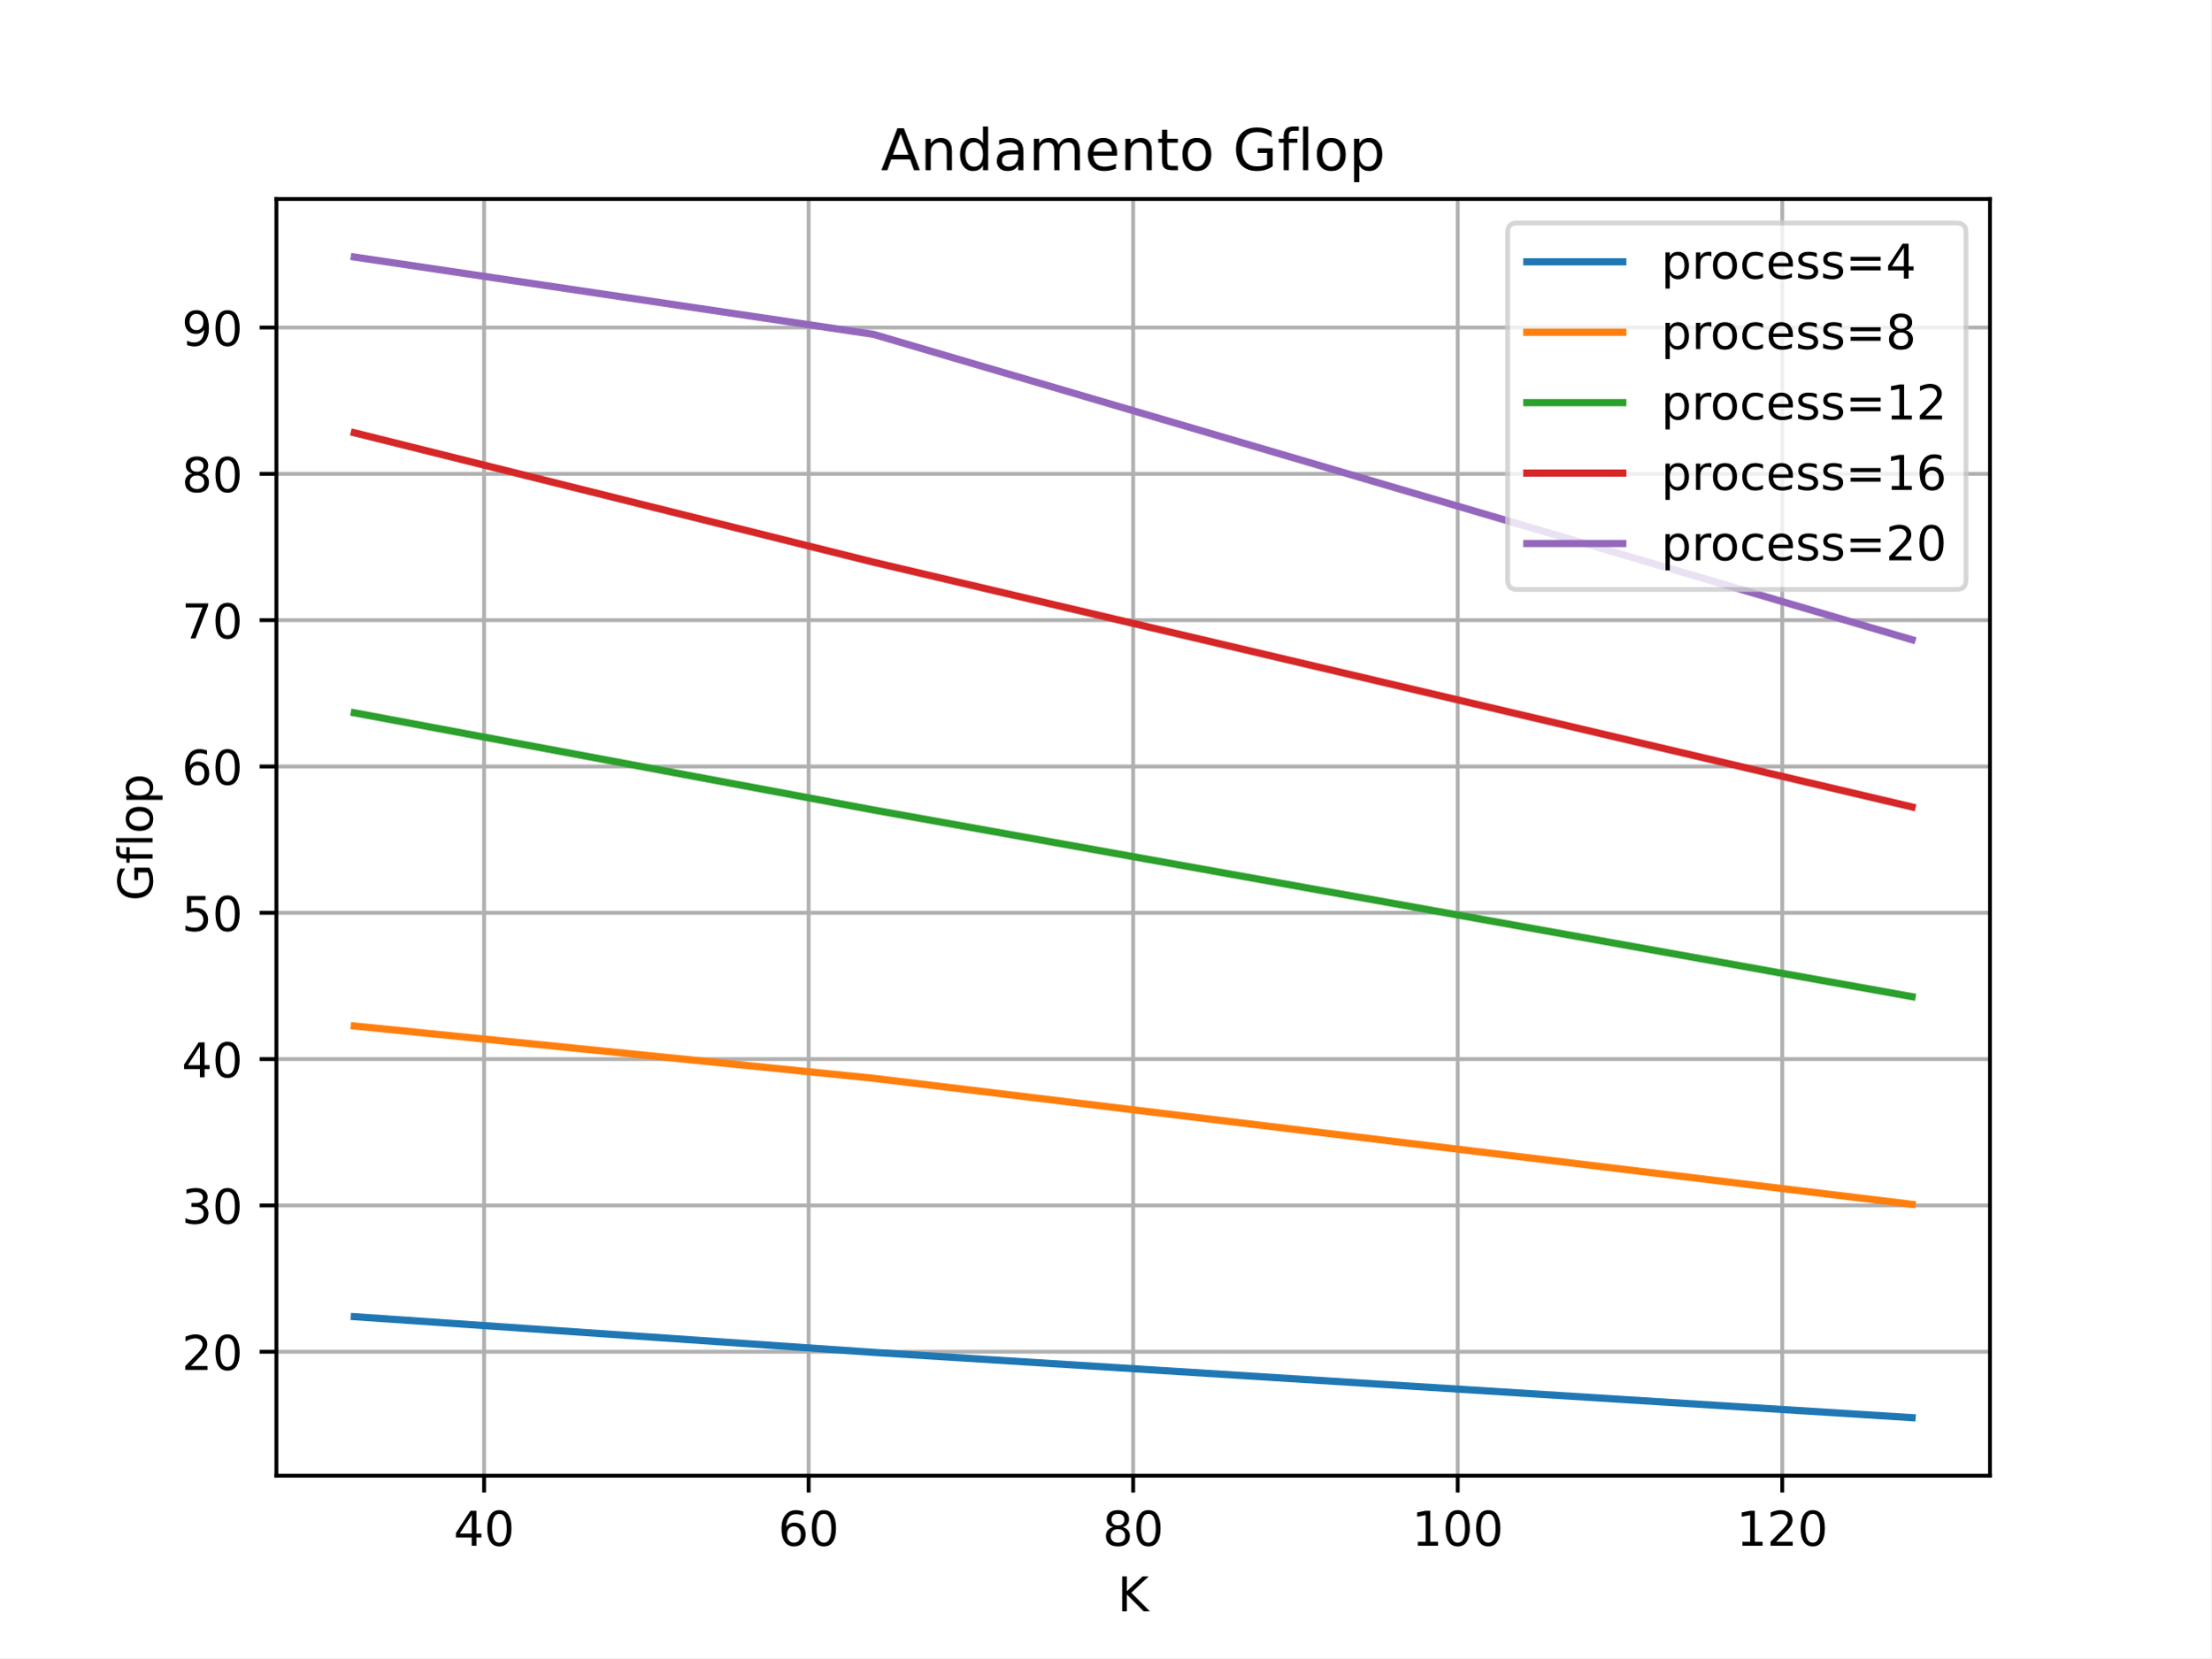
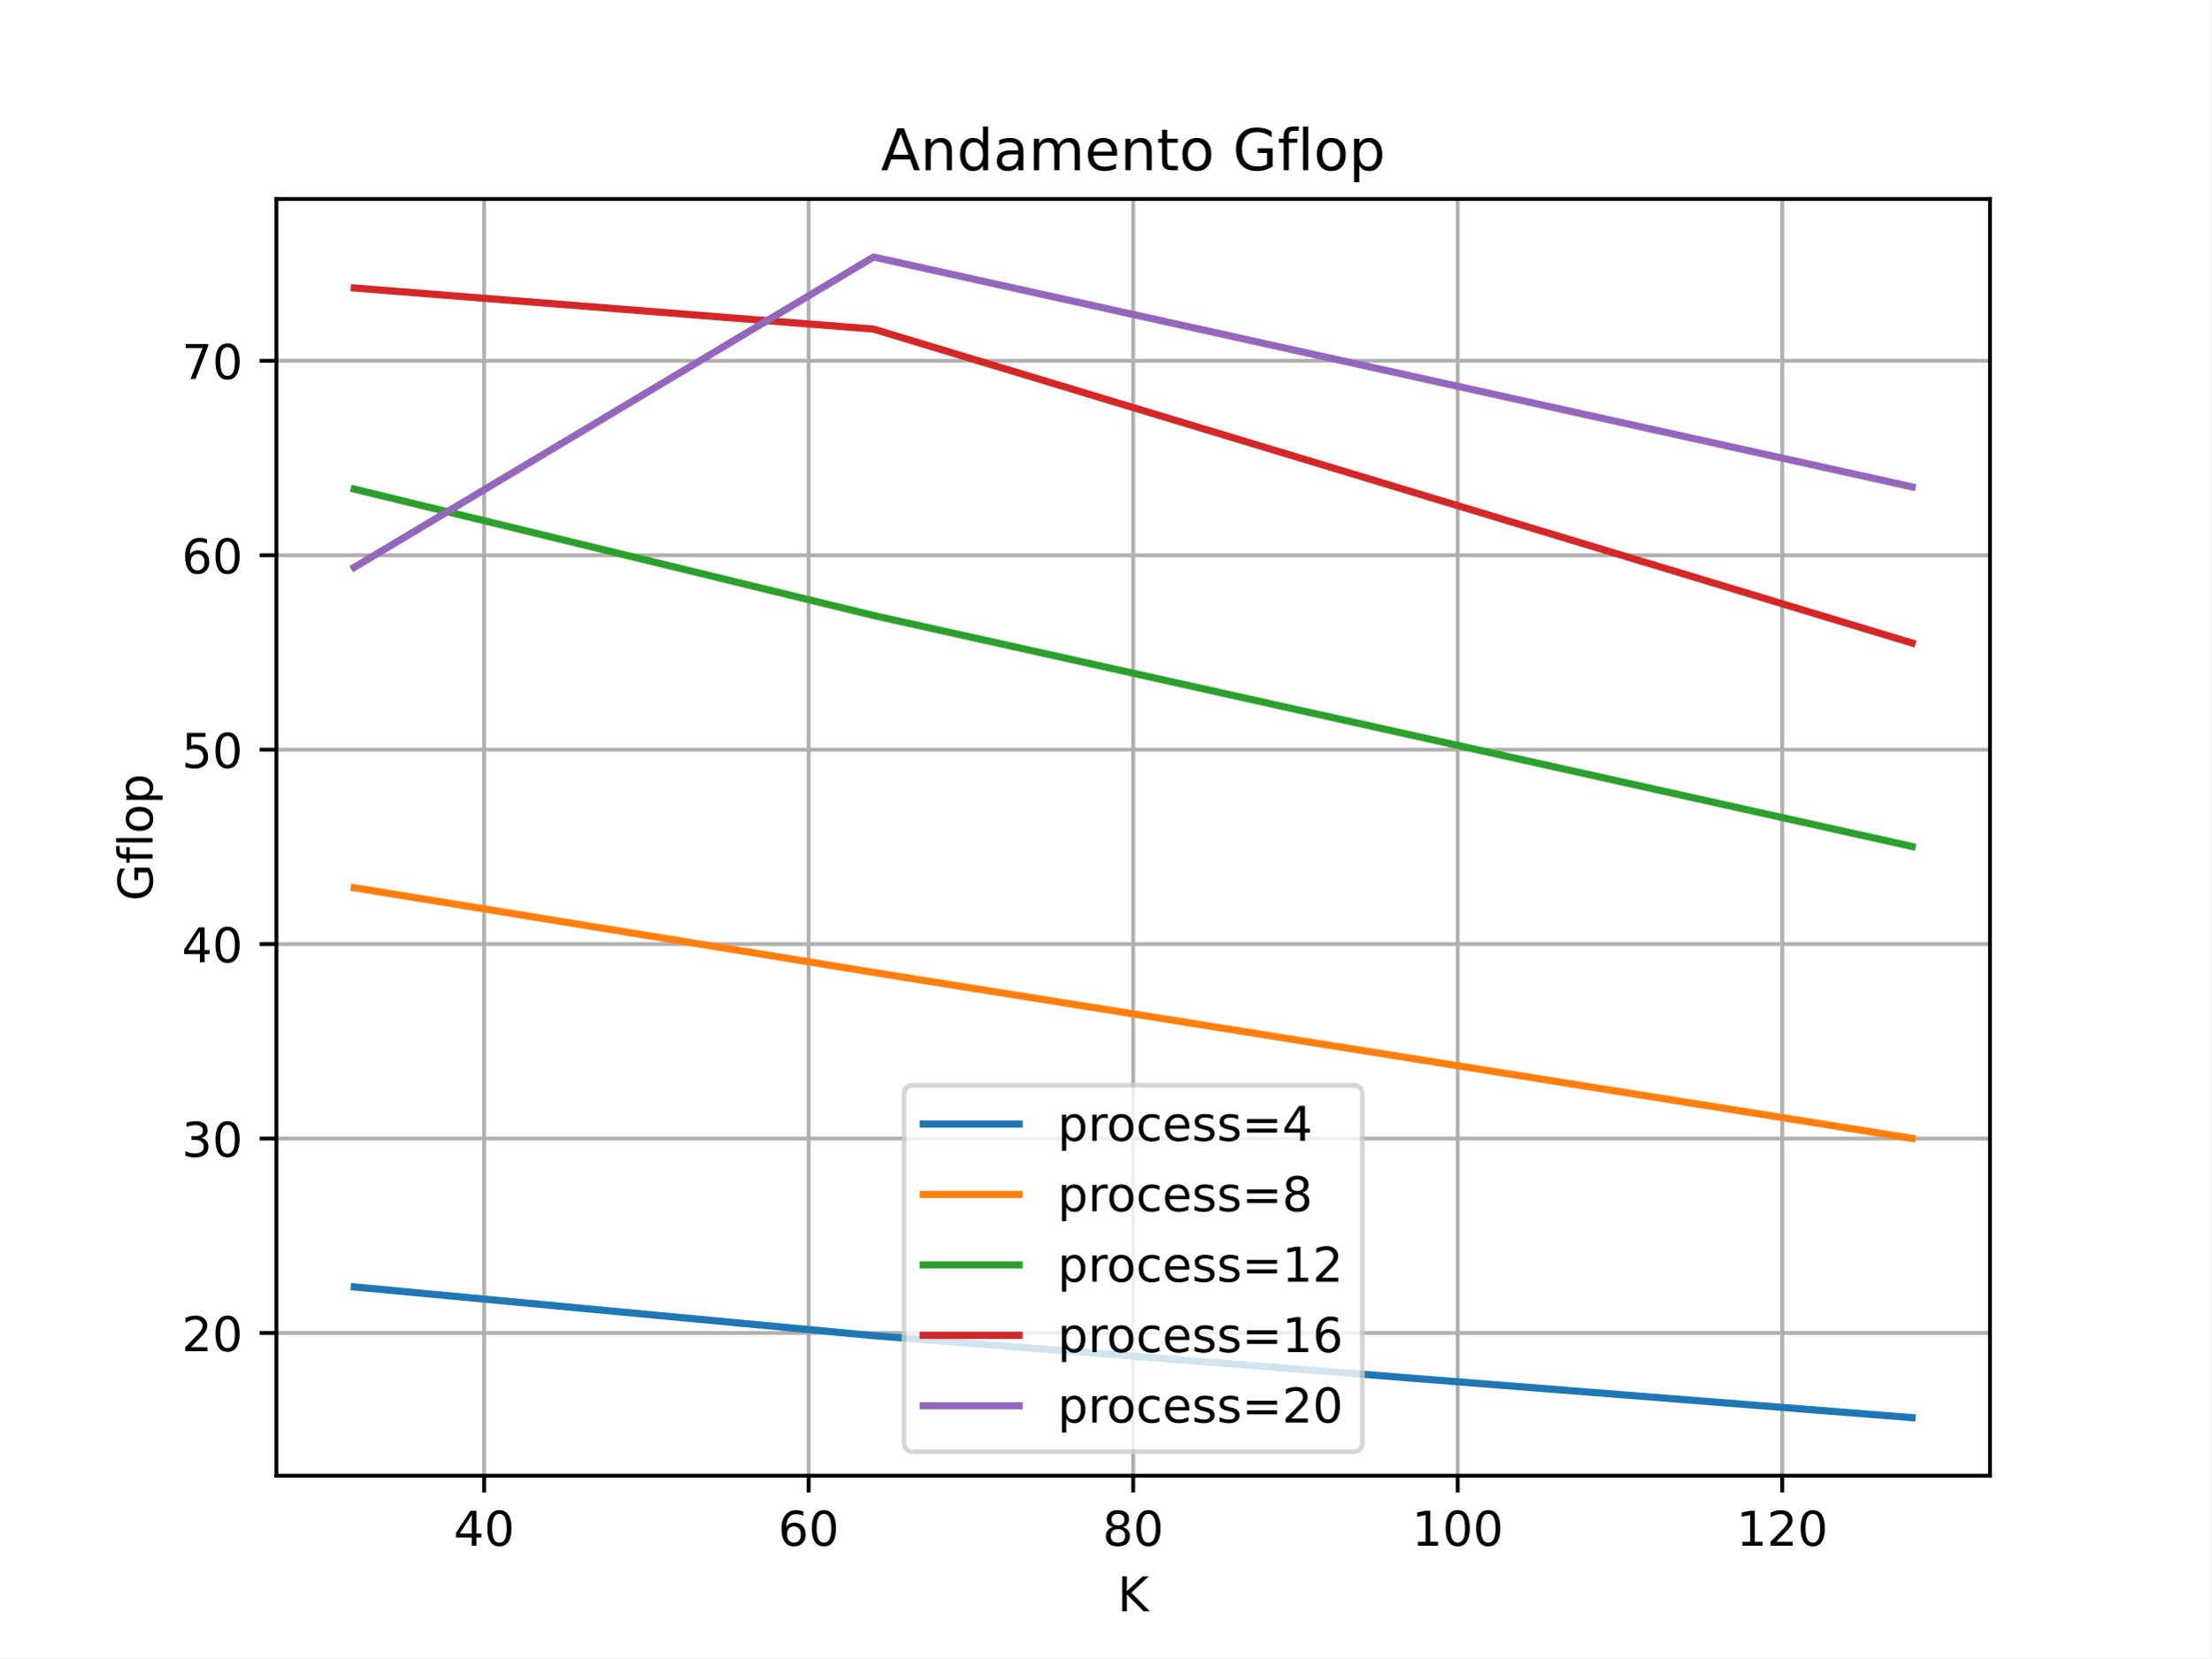
<svg xmlns="http://www.w3.org/2000/svg" xmlns:xlink="http://www.w3.org/1999/xlink" width="460.8pt" height="345.6pt" viewBox="0 0 460.8 345.6" version="1.1">
  <defs>
    <style type="text/css">*{stroke-linejoin: round; stroke-linecap: butt}</style>
  </defs>
  <g id="figure_1">
    <g id="patch_1">
      <path d="M 0 345.6  L 460.8 345.6  L 460.8 0  L 0 0  z " style="fill: #ffffff" />
    </g>
    <g id="axes_1">
      <g id="patch_2">
        <path d="M 57.6 307.584  L 414.72 307.584  L 414.72 41.472  L 57.6 41.472  z " style="fill: #ffffff" />
      </g>
      <g id="matplotlib.axis_1">
        <g id="xtick_1">
          <g id="line2d_1">
-             <path d="M 100.887 307.584  L 100.887 41.472  " clip-path="url(#p82160a59f8)" style="fill: none; stroke: #b0b0b0; stroke-width: 0.8; stroke-linecap: square" />
+             <path d="M 100.887 307.584  L 100.887 41.472  " clip-path="url(#pc30ed72bc3)" style="fill: none; stroke: #b0b0b0; stroke-width: 0.8; stroke-linecap: square" />
          </g>
          <g id="line2d_2">
            <defs>
-               <path id="m8d5999e7f7" d="M 0 0  L 0 3.5  " style="stroke: #000000; stroke-width: 0.8" />
+               <path id="m1fcf9a06a1" d="M 0 0  L 0 3.5  " style="stroke: #000000; stroke-width: 0.8" />
            </defs>
            <g>
-               <use xlink:href="#m8d5999e7f7" x="100.887" y="307.584" style="stroke: #000000; stroke-width: 0.8" />
+               <use xlink:href="#m1fcf9a06a1" x="100.887" y="307.584" style="stroke: #000000; stroke-width: 0.8" />
            </g>
          </g>
          <g id="text_1">
            <g transform="translate(94.52477 322.1824) scale(0.1 -0.1)">
              <defs>
                <path id="DejaVuSans-34" d="M 2419 4116  L 825 1625  L 2419 1625  L 2419 4116  z M 2253 4666  L 3047 4666  L 3047 1625  L 3713 1625  L 3713 1100  L 3047 1100  L 3047 0  L 2419 0  L 2419 1100  L 313 1100  L 313 1709  L 2253 4666  z " transform="scale(0.015625)" />
                <path id="DejaVuSans-30" d="M 2034 4250  Q 1547 4250 1301 3770  Q 1056 3291 1056 2328  Q 1056 1369 1301 889  Q 1547 409 2034 409  Q 2525 409 2770 889  Q 3016 1369 3016 2328  Q 3016 3291 2770 3770  Q 2525 4250 2034 4250  z M 2034 4750  Q 2819 4750 3233 4129  Q 3647 3509 3647 2328  Q 3647 1150 3233 529  Q 2819 -91 2034 -91  Q 1250 -91 836 529  Q 422 1150 422 2328  Q 422 3509 836 4129  Q 1250 4750 2034 4750  z " transform="scale(0.015625)" />
              </defs>
              <use xlink:href="#DejaVuSans-34" />
              <use xlink:href="#DejaVuSans-30" x="63.623" />
            </g>
          </g>
        </g>
        <g id="xtick_2">
          <g id="line2d_3">
-             <path d="M 168.524 307.584  L 168.524 41.472  " clip-path="url(#p82160a59f8)" style="fill: none; stroke: #b0b0b0; stroke-width: 0.8; stroke-linecap: square" />
+             <path d="M 168.524 307.584  L 168.524 41.472  " clip-path="url(#pc30ed72bc3)" style="fill: none; stroke: #b0b0b0; stroke-width: 0.8; stroke-linecap: square" />
          </g>
          <g id="line2d_4">
            <g>
-               <use xlink:href="#m8d5999e7f7" x="168.524" y="307.584" style="stroke: #000000; stroke-width: 0.8" />
+               <use xlink:href="#m1fcf9a06a1" x="168.524" y="307.584" style="stroke: #000000; stroke-width: 0.8" />
            </g>
          </g>
          <g id="text_2">
            <g transform="translate(162.1611 322.1824) scale(0.1 -0.1)">
              <defs>
                <path id="DejaVuSans-36" d="M 2113 2584  Q 1688 2584 1439 2293  Q 1191 2003 1191 1497  Q 1191 994 1439 701  Q 1688 409 2113 409  Q 2538 409 2786 701  Q 3034 994 3034 1497  Q 3034 2003 2786 2293  Q 2538 2584 2113 2584  z M 3366 4563  L 3366 3988  Q 3128 4100 2886 4159  Q 2644 4219 2406 4219  Q 1781 4219 1451 3797  Q 1122 3375 1075 2522  Q 1259 2794 1537 2939  Q 1816 3084 2150 3084  Q 2853 3084 3261 2657  Q 3669 2231 3669 1497  Q 3669 778 3244 343  Q 2819 -91 2113 -91  Q 1303 -91 875 529  Q 447 1150 447 2328  Q 447 3434 972 4092  Q 1497 4750 2381 4750  Q 2619 4750 2861 4703  Q 3103 4656 3366 4563  z " transform="scale(0.015625)" />
              </defs>
              <use xlink:href="#DejaVuSans-36" />
              <use xlink:href="#DejaVuSans-30" x="63.623" />
            </g>
          </g>
        </g>
        <g id="xtick_3">
          <g id="line2d_5">
-             <path d="M 236.16 307.584  L 236.16 41.472  " clip-path="url(#p82160a59f8)" style="fill: none; stroke: #b0b0b0; stroke-width: 0.8; stroke-linecap: square" />
+             <path d="M 236.16 307.584  L 236.16 41.472  " clip-path="url(#pc30ed72bc3)" style="fill: none; stroke: #b0b0b0; stroke-width: 0.8; stroke-linecap: square" />
          </g>
          <g id="line2d_6">
            <g>
-               <use xlink:href="#m8d5999e7f7" x="236.16" y="307.584" style="stroke: #000000; stroke-width: 0.8" />
+               <use xlink:href="#m1fcf9a06a1" x="236.16" y="307.584" style="stroke: #000000; stroke-width: 0.8" />
            </g>
          </g>
          <g id="text_3">
            <g transform="translate(229.7975 322.1824) scale(0.1 -0.1)">
              <defs>
                <path id="DejaVuSans-38" d="M 2034 2216  Q 1584 2216 1326 1975  Q 1069 1734 1069 1313  Q 1069 891 1326 650  Q 1584 409 2034 409  Q 2484 409 2743 651  Q 3003 894 3003 1313  Q 3003 1734 2745 1975  Q 2488 2216 2034 2216  z M 1403 2484  Q 997 2584 770 2862  Q 544 3141 544 3541  Q 544 4100 942 4425  Q 1341 4750 2034 4750  Q 2731 4750 3128 4425  Q 3525 4100 3525 3541  Q 3525 3141 3298 2862  Q 3072 2584 2669 2484  Q 3125 2378 3379 2068  Q 3634 1759 3634 1313  Q 3634 634 3220 271  Q 2806 -91 2034 -91  Q 1263 -91 848 271  Q 434 634 434 1313  Q 434 1759 690 2068  Q 947 2378 1403 2484  z M 1172 3481  Q 1172 3119 1398 2916  Q 1625 2713 2034 2713  Q 2441 2713 2670 2916  Q 2900 3119 2900 3481  Q 2900 3844 2670 4047  Q 2441 4250 2034 4250  Q 1625 4250 1398 4047  Q 1172 3844 1172 3481  z " transform="scale(0.015625)" />
              </defs>
              <use xlink:href="#DejaVuSans-38" />
              <use xlink:href="#DejaVuSans-30" x="63.623" />
            </g>
          </g>
        </g>
        <g id="xtick_4">
          <g id="line2d_7">
-             <path d="M 303.796 307.584  L 303.796 41.472  " clip-path="url(#p82160a59f8)" style="fill: none; stroke: #b0b0b0; stroke-width: 0.8; stroke-linecap: square" />
+             <path d="M 303.796 307.584  L 303.796 41.472  " clip-path="url(#pc30ed72bc3)" style="fill: none; stroke: #b0b0b0; stroke-width: 0.8; stroke-linecap: square" />
          </g>
          <g id="line2d_8">
            <g>
-               <use xlink:href="#m8d5999e7f7" x="303.796" y="307.584" style="stroke: #000000; stroke-width: 0.8" />
+               <use xlink:href="#m1fcf9a06a1" x="303.796" y="307.584" style="stroke: #000000; stroke-width: 0.8" />
            </g>
          </g>
          <g id="text_4">
            <g transform="translate(294.2526 322.1824) scale(0.1 -0.1)">
              <defs>
                <path id="DejaVuSans-31" d="M 794 531  L 1825 531  L 1825 4091  L 703 3866  L 703 4441  L 1819 4666  L 2450 4666  L 2450 531  L 3481 531  L 3481 0  L 794 0  L 794 531  z " transform="scale(0.015625)" />
              </defs>
              <use xlink:href="#DejaVuSans-31" />
              <use xlink:href="#DejaVuSans-30" x="63.623" />
              <use xlink:href="#DejaVuSans-30" x="127.246" />
            </g>
          </g>
        </g>
        <g id="xtick_5">
          <g id="line2d_9">
-             <path d="M 371.433 307.584  L 371.433 41.472  " clip-path="url(#p82160a59f8)" style="fill: none; stroke: #b0b0b0; stroke-width: 0.8; stroke-linecap: square" />
+             <path d="M 371.433 307.584  L 371.433 41.472  " clip-path="url(#pc30ed72bc3)" style="fill: none; stroke: #b0b0b0; stroke-width: 0.8; stroke-linecap: square" />
          </g>
          <g id="line2d_10">
            <g>
-               <use xlink:href="#m8d5999e7f7" x="371.433" y="307.584" style="stroke: #000000; stroke-width: 0.8" />
+               <use xlink:href="#m1fcf9a06a1" x="371.433" y="307.584" style="stroke: #000000; stroke-width: 0.8" />
            </g>
          </g>
          <g id="text_5">
            <g transform="translate(361.889 322.1824) scale(0.1 -0.1)">
              <defs>
                <path id="DejaVuSans-32" d="M 1228 531  L 3431 531  L 3431 0  L 469 0  L 469 531  Q 828 903 1448 1529  Q 2069 2156 2228 2338  Q 2531 2678 2651 2914  Q 2772 3150 2772 3378  Q 2772 3750 2511 3984  Q 2250 4219 1831 4219  Q 1534 4219 1204 4116  Q 875 4013 500 3803  L 500 4441  Q 881 4594 1212 4672  Q 1544 4750 1819 4750  Q 2544 4750 2975 4387  Q 3406 4025 3406 3419  Q 3406 3131 3298 2873  Q 3191 2616 2906 2266  Q 2828 2175 2409 1742  Q 1991 1309 1228 531  z " transform="scale(0.015625)" />
              </defs>
              <use xlink:href="#DejaVuSans-31" />
              <use xlink:href="#DejaVuSans-32" x="63.623" />
              <use xlink:href="#DejaVuSans-30" x="127.246" />
            </g>
          </g>
        </g>
        <g id="text_6">
          <g transform="translate(232.8811 335.8606) scale(0.1 -0.1)">
            <defs>
              <path id="DejaVuSans-4b" d="M 628 4666  L 1259 4666  L 1259 2694  L 3353 4666  L 4166 4666  L 1850 2491  L 4331 0  L 3500 0  L 1259 2247  L 1259 0  L 628 0  L 628 4666  z " transform="scale(0.015625)" />
            </defs>
            <use xlink:href="#DejaVuSans-4b" />
          </g>
        </g>
      </g>
      <g id="matplotlib.axis_2">
        <g id="ytick_1">
          <g id="line2d_11">
-             <path d="M 57.6 281.75  L 414.72 281.75  " clip-path="url(#p82160a59f8)" style="fill: none; stroke: #b0b0b0; stroke-width: 0.8; stroke-linecap: square" />
+             <path d="M 57.6 277.836  L 414.72 277.836  " clip-path="url(#pc30ed72bc3)" style="fill: none; stroke: #b0b0b0; stroke-width: 0.8; stroke-linecap: square" />
          </g>
          <g id="line2d_12">
            <defs>
-               <path id="m7afe8c64a1" d="M 0 0  L -3.5 0  " style="stroke: #000000; stroke-width: 0.8" />
+               <path id="m496e4f62b3" d="M 0 0  L -3.5 0  " style="stroke: #000000; stroke-width: 0.8" />
            </defs>
            <g>
-               <use xlink:href="#m7afe8c64a1" x="57.6" y="281.75" style="stroke: #000000; stroke-width: 0.8" />
+               <use xlink:href="#m496e4f62b3" x="57.6" y="277.836" style="stroke: #000000; stroke-width: 0.8" />
            </g>
          </g>
          <g id="text_7">
-             <g transform="translate(37.875 285.5496) scale(0.1 -0.1)">
+             <g transform="translate(37.875 281.6352) scale(0.1 -0.1)">
              <use xlink:href="#DejaVuSans-32" />
              <use xlink:href="#DejaVuSans-30" x="63.623" />
            </g>
          </g>
        </g>
        <g id="ytick_2">
          <g id="line2d_13">
-             <path d="M 57.6 251.252  L 414.72 251.252  " clip-path="url(#p82160a59f8)" style="fill: none; stroke: #b0b0b0; stroke-width: 0.8; stroke-linecap: square" />
+             <path d="M 57.6 237.307  L 414.72 237.307  " clip-path="url(#pc30ed72bc3)" style="fill: none; stroke: #b0b0b0; stroke-width: 0.8; stroke-linecap: square" />
          </g>
          <g id="line2d_14">
            <g>
-               <use xlink:href="#m7afe8c64a1" x="57.6" y="251.252" style="stroke: #000000; stroke-width: 0.8" />
+               <use xlink:href="#m496e4f62b3" x="57.6" y="237.307" style="stroke: #000000; stroke-width: 0.8" />
            </g>
          </g>
          <g id="text_8">
-             <g transform="translate(37.875 255.0511) scale(0.1 -0.1)">
+             <g transform="translate(37.875 241.1062) scale(0.1 -0.1)">
              <defs>
                <path id="DejaVuSans-33" d="M 2597 2516  Q 3050 2419 3304 2112  Q 3559 1806 3559 1356  Q 3559 666 3084 287  Q 2609 -91 1734 -91  Q 1441 -91 1130 -33  Q 819 25 488 141  L 488 750  Q 750 597 1062 519  Q 1375 441 1716 441  Q 2309 441 2620 675  Q 2931 909 2931 1356  Q 2931 1769 2642 2001  Q 2353 2234 1838 2234  L 1294 2234  L 1294 2753  L 1863 2753  Q 2328 2753 2575 2939  Q 2822 3125 2822 3475  Q 2822 3834 2567 4026  Q 2313 4219 1838 4219  Q 1578 4219 1281 4162  Q 984 4106 628 3988  L 628 4550  Q 988 4650 1302 4700  Q 1616 4750 1894 4750  Q 2613 4750 3031 4423  Q 3450 4097 3450 3541  Q 3450 3153 3228 2886  Q 3006 2619 2597 2516  z " transform="scale(0.015625)" />
              </defs>
              <use xlink:href="#DejaVuSans-33" />
              <use xlink:href="#DejaVuSans-30" x="63.623" />
            </g>
          </g>
        </g>
        <g id="ytick_3">
          <g id="line2d_15">
-             <path d="M 57.6 220.753  L 414.72 220.753  " clip-path="url(#p82160a59f8)" style="fill: none; stroke: #b0b0b0; stroke-width: 0.8; stroke-linecap: square" />
+             <path d="M 57.6 196.778  L 414.72 196.778  " clip-path="url(#pc30ed72bc3)" style="fill: none; stroke: #b0b0b0; stroke-width: 0.8; stroke-linecap: square" />
          </g>
          <g id="line2d_16">
            <g>
-               <use xlink:href="#m7afe8c64a1" x="57.6" y="220.753" style="stroke: #000000; stroke-width: 0.8" />
+               <use xlink:href="#m496e4f62b3" x="57.6" y="196.778" style="stroke: #000000; stroke-width: 0.8" />
            </g>
          </g>
          <g id="text_9">
-             <g transform="translate(37.875 224.5525) scale(0.1 -0.1)">
+             <g transform="translate(37.875 200.5772) scale(0.1 -0.1)">
              <use xlink:href="#DejaVuSans-34" />
              <use xlink:href="#DejaVuSans-30" x="63.623" />
            </g>
          </g>
        </g>
        <g id="ytick_4">
          <g id="line2d_17">
-             <path d="M 57.6 190.255  L 414.72 190.255  " clip-path="url(#p82160a59f8)" style="fill: none; stroke: #b0b0b0; stroke-width: 0.8; stroke-linecap: square" />
+             <path d="M 57.6 156.249  L 414.72 156.249  " clip-path="url(#pc30ed72bc3)" style="fill: none; stroke: #b0b0b0; stroke-width: 0.8; stroke-linecap: square" />
          </g>
          <g id="line2d_18">
            <g>
-               <use xlink:href="#m7afe8c64a1" x="57.6" y="190.255" style="stroke: #000000; stroke-width: 0.8" />
+               <use xlink:href="#m496e4f62b3" x="57.6" y="156.249" style="stroke: #000000; stroke-width: 0.8" />
            </g>
          </g>
          <g id="text_10">
-             <g transform="translate(37.875 194.054) scale(0.1 -0.1)">
+             <g transform="translate(37.875 160.0483) scale(0.1 -0.1)">
              <defs>
                <path id="DejaVuSans-35" d="M 691 4666  L 3169 4666  L 3169 4134  L 1269 4134  L 1269 2991  Q 1406 3038 1543 3061  Q 1681 3084 1819 3084  Q 2600 3084 3056 2656  Q 3513 2228 3513 1497  Q 3513 744 3044 326  Q 2575 -91 1722 -91  Q 1428 -91 1123 -41  Q 819 9 494 109  L 494 744  Q 775 591 1075 516  Q 1375 441 1709 441  Q 2250 441 2565 725  Q 2881 1009 2881 1497  Q 2881 1984 2565 2268  Q 2250 2553 1709 2553  Q 1456 2553 1204 2497  Q 953 2441 691 2322  L 691 4666  z " transform="scale(0.015625)" />
              </defs>
              <use xlink:href="#DejaVuSans-35" />
              <use xlink:href="#DejaVuSans-30" x="63.623" />
            </g>
          </g>
        </g>
        <g id="ytick_5">
          <g id="line2d_19">
-             <path d="M 57.6 159.756  L 414.72 159.756  " clip-path="url(#p82160a59f8)" style="fill: none; stroke: #b0b0b0; stroke-width: 0.8; stroke-linecap: square" />
+             <path d="M 57.6 115.72  L 414.72 115.72  " clip-path="url(#pc30ed72bc3)" style="fill: none; stroke: #b0b0b0; stroke-width: 0.8; stroke-linecap: square" />
          </g>
          <g id="line2d_20">
            <g>
-               <use xlink:href="#m7afe8c64a1" x="57.6" y="159.756" style="stroke: #000000; stroke-width: 0.8" />
+               <use xlink:href="#m496e4f62b3" x="57.6" y="115.72" style="stroke: #000000; stroke-width: 0.8" />
            </g>
          </g>
          <g id="text_11">
-             <g transform="translate(37.875 163.5555) scale(0.1 -0.1)">
+             <g transform="translate(37.875 119.5193) scale(0.1 -0.1)">
              <use xlink:href="#DejaVuSans-36" />
              <use xlink:href="#DejaVuSans-30" x="63.623" />
            </g>
          </g>
        </g>
        <g id="ytick_6">
          <g id="line2d_21">
-             <path d="M 57.6 129.258  L 414.72 129.258  " clip-path="url(#p82160a59f8)" style="fill: none; stroke: #b0b0b0; stroke-width: 0.8; stroke-linecap: square" />
+             <path d="M 57.6 75.191  L 414.72 75.191  " clip-path="url(#pc30ed72bc3)" style="fill: none; stroke: #b0b0b0; stroke-width: 0.8; stroke-linecap: square" />
          </g>
          <g id="line2d_22">
            <g>
-               <use xlink:href="#m7afe8c64a1" x="57.6" y="129.258" style="stroke: #000000; stroke-width: 0.8" />
+               <use xlink:href="#m496e4f62b3" x="57.6" y="75.191" style="stroke: #000000; stroke-width: 0.8" />
            </g>
          </g>
          <g id="text_12">
-             <g transform="translate(37.875 133.057) scale(0.1 -0.1)">
+             <g transform="translate(37.875 78.9903) scale(0.1 -0.1)">
              <defs>
                <path id="DejaVuSans-37" d="M 525 4666  L 3525 4666  L 3525 4397  L 1831 0  L 1172 0  L 2766 4134  L 525 4134  L 525 4666  z " transform="scale(0.015625)" />
              </defs>
              <use xlink:href="#DejaVuSans-37" />
              <use xlink:href="#DejaVuSans-30" x="63.623" />
            </g>
          </g>
        </g>
-         <g id="ytick_7">
-           <g id="line2d_23">
-             <path d="M 57.6 98.759  L 414.72 98.759  " clip-path="url(#p82160a59f8)" style="fill: none; stroke: #b0b0b0; stroke-width: 0.8; stroke-linecap: square" />
-           </g>
-           <g id="line2d_24">
-             <g>
-               <use xlink:href="#m7afe8c64a1" x="57.6" y="98.759" style="stroke: #000000; stroke-width: 0.8" />
-             </g>
-           </g>
-           <g id="text_13">
-             <g transform="translate(37.875 102.5585) scale(0.1 -0.1)">
-               <use xlink:href="#DejaVuSans-38" />
-               <use xlink:href="#DejaVuSans-30" x="63.623" />
-             </g>
-           </g>
-         </g>
-         <g id="ytick_8">
-           <g id="line2d_25">
-             <path d="M 57.6 68.261  L 414.72 68.261  " clip-path="url(#p82160a59f8)" style="fill: none; stroke: #b0b0b0; stroke-width: 0.8; stroke-linecap: square" />
-           </g>
-           <g id="line2d_26">
-             <g>
-               <use xlink:href="#m7afe8c64a1" x="57.6" y="68.261" style="stroke: #000000; stroke-width: 0.8" />
-             </g>
-           </g>
-           <g id="text_14">
-             <g transform="translate(37.875 72.05994) scale(0.1 -0.1)">
-               <defs>
-                 <path id="DejaVuSans-39" d="M 703 97  L 703 672  Q 941 559 1184 500  Q 1428 441 1663 441  Q 2288 441 2617 861  Q 2947 1281 2994 2138  Q 2813 1869 2534 1725  Q 2256 1581 1919 1581  Q 1219 1581 811 2004  Q 403 2428 403 3163  Q 403 3881 828 4315  Q 1253 4750 1959 4750  Q 2769 4750 3195 4129  Q 3622 3509 3622 2328  Q 3622 1225 3098 567  Q 2575 -91 1691 -91  Q 1453 -91 1209 -44  Q 966 3 703 97  z M 1959 2075  Q 2384 2075 2632 2365  Q 2881 2656 2881 3163  Q 2881 3666 2632 3958  Q 2384 4250 1959 4250  Q 1534 4250 1286 3958  Q 1038 3666 1038 3163  Q 1038 2656 1286 2365  Q 1534 2075 1959 2075  z " transform="scale(0.015625)" />
-               </defs>
-               <use xlink:href="#DejaVuSans-39" />
-               <use xlink:href="#DejaVuSans-30" x="63.623" />
-             </g>
-           </g>
-         </g>
-         <g id="text_15">
+         <g id="text_13">
          <g transform="translate(31.79531 187.785) rotate(-90) scale(0.1 -0.1)">
            <defs>
              <path id="DejaVuSans-47" d="M 3809 666  L 3809 1919  L 2778 1919  L 2778 2438  L 4434 2438  L 4434 434  Q 4069 175 3628 42  Q 3188 -91 2688 -91  Q 1594 -91 976 548  Q 359 1188 359 2328  Q 359 3472 976 4111  Q 1594 4750 2688 4750  Q 3144 4750 3555 4637  Q 3966 4525 4313 4306  L 4313 3634  Q 3963 3931 3569 4081  Q 3175 4231 2741 4231  Q 1884 4231 1454 3753  Q 1025 3275 1025 2328  Q 1025 1384 1454 906  Q 1884 428 2741 428  Q 3075 428 3337 486  Q 3600 544 3809 666  z " transform="scale(0.015625)" />
              <path id="DejaVuSans-66" d="M 2375 4863  L 2375 4384  L 1825 4384  Q 1516 4384 1395 4259  Q 1275 4134 1275 3809  L 1275 3500  L 2222 3500  L 2222 3053  L 1275 3053  L 1275 0  L 697 0  L 697 3053  L 147 3053  L 147 3500  L 697 3500  L 697 3744  Q 697 4328 969 4595  Q 1241 4863 1831 4863  L 2375 4863  z " transform="scale(0.015625)" />
              <path id="DejaVuSans-6c" d="M 603 4863  L 1178 4863  L 1178 0  L 603 0  L 603 4863  z " transform="scale(0.015625)" />
              <path id="DejaVuSans-6f" d="M 1959 3097  Q 1497 3097 1228 2736  Q 959 2375 959 1747  Q 959 1119 1226 758  Q 1494 397 1959 397  Q 2419 397 2687 759  Q 2956 1122 2956 1747  Q 2956 2369 2687 2733  Q 2419 3097 1959 3097  z M 1959 3584  Q 2709 3584 3137 3096  Q 3566 2609 3566 1747  Q 3566 888 3137 398  Q 2709 -91 1959 -91  Q 1206 -91 779 398  Q 353 888 353 1747  Q 353 2609 779 3096  Q 1206 3584 1959 3584  z " transform="scale(0.015625)" />
              <path id="DejaVuSans-70" d="M 1159 525  L 1159 -1331  L 581 -1331  L 581 3500  L 1159 3500  L 1159 2969  Q 1341 3281 1617 3432  Q 1894 3584 2278 3584  Q 2916 3584 3314 3078  Q 3713 2572 3713 1747  Q 3713 922 3314 415  Q 2916 -91 2278 -91  Q 1894 -91 1617 61  Q 1341 213 1159 525  z M 3116 1747  Q 3116 2381 2855 2742  Q 2594 3103 2138 3103  Q 1681 3103 1420 2742  Q 1159 2381 1159 1747  Q 1159 1113 1420 752  Q 1681 391 2138 391  Q 2594 391 2855 752  Q 3116 1113 3116 1747  z " transform="scale(0.015625)" />
            </defs>
            <use xlink:href="#DejaVuSans-47" />
            <use xlink:href="#DejaVuSans-66" x="77.49" />
            <use xlink:href="#DejaVuSans-6c" x="112.695" />
            <use xlink:href="#DejaVuSans-6f" x="140.479" />
            <use xlink:href="#DejaVuSans-70" x="201.66" />
          </g>
        </g>
      </g>
+       <g id="line2d_23">
+         <path d="M 73.833 268.237  L 182.051 278.4  L 398.487 295.488  " clip-path="url(#pc30ed72bc3)" style="fill: none; stroke: #1f77b4; stroke-width: 1.5; stroke-linecap: square" />
+       </g>
+       <g id="line2d_24">
+         <path d="M 73.833 185.035  L 182.051 202.683  L 398.487 237.275  " clip-path="url(#pc30ed72bc3)" style="fill: none; stroke: #ff7f0e; stroke-width: 1.5; stroke-linecap: square" />
+       </g>
+       <g id="line2d_25">
+         <path d="M 73.833 101.935  L 182.051 128.284  L 398.487 176.432  " clip-path="url(#pc30ed72bc3)" style="fill: none; stroke: #2ca02c; stroke-width: 1.5; stroke-linecap: square" />
+       </g>
+       <g id="line2d_26">
+         <path d="M 73.833 60.025  L 182.051 68.595  L 398.487 134.024  " clip-path="url(#pc30ed72bc3)" style="fill: none; stroke: #d62728; stroke-width: 1.5; stroke-linecap: square" />
+       </g>
      <g id="line2d_27">
-         <path d="M 73.833 274.435  L 182.051 281.881  L 398.487 295.488  " clip-path="url(#p82160a59f8)" style="fill: none; stroke: #1f77b4; stroke-width: 1.5; stroke-linecap: square" />
-       </g>
-       <g id="line2d_28">
-         <path d="M 73.833 213.846  L 182.051 224.751  L 398.487 251.027  " clip-path="url(#p82160a59f8)" style="fill: none; stroke: #ff7f0e; stroke-width: 1.5; stroke-linecap: square" />
-       </g>
-       <g id="line2d_29">
-         <path d="M 73.833 148.567  L 182.051 168.828  L 398.487 207.737  " clip-path="url(#p82160a59f8)" style="fill: none; stroke: #2ca02c; stroke-width: 1.5; stroke-linecap: square" />
-       </g>
-       <g id="line2d_30">
-         <path d="M 73.833 90.197  L 182.051 117.177  L 398.487 168.198  " clip-path="url(#p82160a59f8)" style="fill: none; stroke: #d62728; stroke-width: 1.5; stroke-linecap: square" />
-       </g>
-       <g id="line2d_31">
-         <path d="M 73.833 53.568  L 182.051 69.687  L 398.487 133.343  " clip-path="url(#p82160a59f8)" style="fill: none; stroke: #9467bd; stroke-width: 1.5; stroke-linecap: square" />
+         <path d="M 73.833 118.245  L 182.051 53.568  L 398.487 101.478  " clip-path="url(#pc30ed72bc3)" style="fill: none; stroke: #9467bd; stroke-width: 1.5; stroke-linecap: square" />
      </g>
      <g id="patch_3">
        <path d="M 57.6 307.584  L 57.6 41.472  " style="fill: none; stroke: #000000; stroke-width: 0.8; stroke-linejoin: miter; stroke-linecap: square" />
      </g>
      <g id="patch_4">
        <path d="M 414.72 307.584  L 414.72 41.472  " style="fill: none; stroke: #000000; stroke-width: 0.8; stroke-linejoin: miter; stroke-linecap: square" />
      </g>
      <g id="patch_5">
        <path d="M 57.6 307.584  L 414.72 307.584  " style="fill: none; stroke: #000000; stroke-width: 0.8; stroke-linejoin: miter; stroke-linecap: square" />
      </g>
      <g id="patch_6">
        <path d="M 57.6 41.472  L 414.72 41.472  " style="fill: none; stroke: #000000; stroke-width: 0.8; stroke-linejoin: miter; stroke-linecap: square" />
      </g>
-       <g id="text_16">
+       <g id="text_14">
        <g transform="translate(183.5897 35.472) scale(0.12 -0.12)">
          <defs>
            <path id="DejaVuSans-41" d="M 2188 4044  L 1331 1722  L 3047 1722  L 2188 4044  z M 1831 4666  L 2547 4666  L 4325 0  L 3669 0  L 3244 1197  L 1141 1197  L 716 0  L 50 0  L 1831 4666  z " transform="scale(0.015625)" />
            <path id="DejaVuSans-6e" d="M 3513 2113  L 3513 0  L 2938 0  L 2938 2094  Q 2938 2591 2744 2837  Q 2550 3084 2163 3084  Q 1697 3084 1428 2787  Q 1159 2491 1159 1978  L 1159 0  L 581 0  L 581 3500  L 1159 3500  L 1159 2956  Q 1366 3272 1645 3428  Q 1925 3584 2291 3584  Q 2894 3584 3203 3211  Q 3513 2838 3513 2113  z " transform="scale(0.015625)" />
            <path id="DejaVuSans-64" d="M 2906 2969  L 2906 4863  L 3481 4863  L 3481 0  L 2906 0  L 2906 525  Q 2725 213 2448 61  Q 2172 -91 1784 -91  Q 1150 -91 751 415  Q 353 922 353 1747  Q 353 2572 751 3078  Q 1150 3584 1784 3584  Q 2172 3584 2448 3432  Q 2725 3281 2906 2969  z M 947 1747  Q 947 1113 1208 752  Q 1469 391 1925 391  Q 2381 391 2643 752  Q 2906 1113 2906 1747  Q 2906 2381 2643 2742  Q 2381 3103 1925 3103  Q 1469 3103 1208 2742  Q 947 2381 947 1747  z " transform="scale(0.015625)" />
            <path id="DejaVuSans-61" d="M 2194 1759  Q 1497 1759 1228 1600  Q 959 1441 959 1056  Q 959 750 1161 570  Q 1363 391 1709 391  Q 2188 391 2477 730  Q 2766 1069 2766 1631  L 2766 1759  L 2194 1759  z M 3341 1997  L 3341 0  L 2766 0  L 2766 531  Q 2569 213 2275 61  Q 1981 -91 1556 -91  Q 1019 -91 701 211  Q 384 513 384 1019  Q 384 1609 779 1909  Q 1175 2209 1959 2209  L 2766 2209  L 2766 2266  Q 2766 2663 2505 2880  Q 2244 3097 1772 3097  Q 1472 3097 1187 3025  Q 903 2953 641 2809  L 641 3341  Q 956 3463 1253 3523  Q 1550 3584 1831 3584  Q 2591 3584 2966 3190  Q 3341 2797 3341 1997  z " transform="scale(0.015625)" />
            <path id="DejaVuSans-6d" d="M 3328 2828  Q 3544 3216 3844 3400  Q 4144 3584 4550 3584  Q 5097 3584 5394 3201  Q 5691 2819 5691 2113  L 5691 0  L 5113 0  L 5113 2094  Q 5113 2597 4934 2840  Q 4756 3084 4391 3084  Q 3944 3084 3684 2787  Q 3425 2491 3425 1978  L 3425 0  L 2847 0  L 2847 2094  Q 2847 2600 2669 2842  Q 2491 3084 2119 3084  Q 1678 3084 1418 2786  Q 1159 2488 1159 1978  L 1159 0  L 581 0  L 581 3500  L 1159 3500  L 1159 2956  Q 1356 3278 1631 3431  Q 1906 3584 2284 3584  Q 2666 3584 2933 3390  Q 3200 3197 3328 2828  z " transform="scale(0.015625)" />
            <path id="DejaVuSans-65" d="M 3597 1894  L 3597 1613  L 953 1613  Q 991 1019 1311 708  Q 1631 397 2203 397  Q 2534 397 2845 478  Q 3156 559 3463 722  L 3463 178  Q 3153 47 2828 -22  Q 2503 -91 2169 -91  Q 1331 -91 842 396  Q 353 884 353 1716  Q 353 2575 817 3079  Q 1281 3584 2069 3584  Q 2775 3584 3186 3129  Q 3597 2675 3597 1894  z M 3022 2063  Q 3016 2534 2758 2815  Q 2500 3097 2075 3097  Q 1594 3097 1305 2825  Q 1016 2553 972 2059  L 3022 2063  z " transform="scale(0.015625)" />
            <path id="DejaVuSans-74" d="M 1172 4494  L 1172 3500  L 2356 3500  L 2356 3053  L 1172 3053  L 1172 1153  Q 1172 725 1289 603  Q 1406 481 1766 481  L 2356 481  L 2356 0  L 1766 0  Q 1100 0 847 248  Q 594 497 594 1153  L 594 3053  L 172 3053  L 172 3500  L 594 3500  L 594 4494  L 1172 4494  z " transform="scale(0.015625)" />
            <path id="DejaVuSans-20" transform="scale(0.015625)" />
          </defs>
          <use xlink:href="#DejaVuSans-41" />
          <use xlink:href="#DejaVuSans-6e" x="68.408" />
          <use xlink:href="#DejaVuSans-64" x="131.787" />
          <use xlink:href="#DejaVuSans-61" x="195.264" />
          <use xlink:href="#DejaVuSans-6d" x="256.543" />
          <use xlink:href="#DejaVuSans-65" x="353.955" />
          <use xlink:href="#DejaVuSans-6e" x="415.479" />
          <use xlink:href="#DejaVuSans-74" x="478.857" />
          <use xlink:href="#DejaVuSans-6f" x="518.066" />
          <use xlink:href="#DejaVuSans-20" x="579.248" />
          <use xlink:href="#DejaVuSans-47" x="611.035" />
          <use xlink:href="#DejaVuSans-66" x="688.525" />
          <use xlink:href="#DejaVuSans-6c" x="723.73" />
          <use xlink:href="#DejaVuSans-6f" x="751.514" />
          <use xlink:href="#DejaVuSans-70" x="812.695" />
        </g>
      </g>
      <g id="legend_1">
        <g id="patch_7">
-           <path d="M 316.192 122.863  L 407.72 122.863  Q 409.72 122.863 409.72 120.863  L 409.72 48.472  Q 409.72 46.472 407.72 46.472  L 316.192 46.472  Q 314.192 46.472 314.192 48.472  L 314.192 120.863  Q 314.192 122.863 316.192 122.863  z " style="fill: #ffffff; opacity: 0.8; stroke: #cccccc; stroke-linejoin: miter" />
-         </g>
-         <g id="line2d_32">
-           <path d="M 318.192 54.57  L 328.192 54.57  L 338.192 54.57  " style="fill: none; stroke: #1f77b4; stroke-width: 1.5; stroke-linecap: square" />
-         </g>
-         <g id="text_17">
-           <g transform="translate(346.1919 58.07044) scale(0.1 -0.1)">
+           <path d="M 190.396 302.584  L 281.924 302.584  Q 283.924 302.584 283.924 300.584  L 283.924 228.193  Q 283.924 226.193 281.924 226.193  L 190.396 226.193  Q 188.396 226.193 188.396 228.193  L 188.396 300.584  Q 188.396 302.584 190.396 302.584  z " style="fill: #ffffff; opacity: 0.8; stroke: #cccccc; stroke-linejoin: miter" />
+         </g>
+         <g id="line2d_28">
+           <path d="M 192.396 234.292  L 202.396 234.292  L 212.396 234.292  " style="fill: none; stroke: #1f77b4; stroke-width: 1.5; stroke-linecap: square" />
+         </g>
+         <g id="text_15">
+           <g transform="translate(220.3959 237.7918) scale(0.1 -0.1)">
            <defs>
              <path id="DejaVuSans-72" d="M 2631 2963  Q 2534 3019 2420 3045  Q 2306 3072 2169 3072  Q 1681 3072 1420 2755  Q 1159 2438 1159 1844  L 1159 0  L 581 0  L 581 3500  L 1159 3500  L 1159 2956  Q 1341 3275 1631 3429  Q 1922 3584 2338 3584  Q 2397 3584 2469 3576  Q 2541 3569 2628 3553  L 2631 2963  z " transform="scale(0.015625)" />
              <path id="DejaVuSans-63" d="M 3122 3366  L 3122 2828  Q 2878 2963 2633 3030  Q 2388 3097 2138 3097  Q 1578 3097 1268 2742  Q 959 2388 959 1747  Q 959 1106 1268 751  Q 1578 397 2138 397  Q 2388 397 2633 464  Q 2878 531 3122 666  L 3122 134  Q 2881 22 2623 -34  Q 2366 -91 2075 -91  Q 1284 -91 818 406  Q 353 903 353 1747  Q 353 2603 823 3093  Q 1294 3584 2113 3584  Q 2378 3584 2631 3529  Q 2884 3475 3122 3366  z " transform="scale(0.015625)" />
              <path id="DejaVuSans-73" d="M 2834 3397  L 2834 2853  Q 2591 2978 2328 3040  Q 2066 3103 1784 3103  Q 1356 3103 1142 2972  Q 928 2841 928 2578  Q 928 2378 1081 2264  Q 1234 2150 1697 2047  L 1894 2003  Q 2506 1872 2764 1633  Q 3022 1394 3022 966  Q 3022 478 2636 193  Q 2250 -91 1575 -91  Q 1294 -91 989 -36  Q 684 19 347 128  L 347 722  Q 666 556 975 473  Q 1284 391 1588 391  Q 1994 391 2212 530  Q 2431 669 2431 922  Q 2431 1156 2273 1281  Q 2116 1406 1581 1522  L 1381 1569  Q 847 1681 609 1914  Q 372 2147 372 2553  Q 372 3047 722 3315  Q 1072 3584 1716 3584  Q 2034 3584 2315 3537  Q 2597 3491 2834 3397  z " transform="scale(0.015625)" />
              <path id="DejaVuSans-3d" d="M 678 2906  L 4684 2906  L 4684 2381  L 678 2381  L 678 2906  z M 678 1631  L 4684 1631  L 4684 1100  L 678 1100  L 678 1631  z " transform="scale(0.015625)" />
            </defs>
            <use xlink:href="#DejaVuSans-70" />
            <use xlink:href="#DejaVuSans-72" x="63.477" />
            <use xlink:href="#DejaVuSans-6f" x="102.34" />
            <use xlink:href="#DejaVuSans-63" x="163.521" />
            <use xlink:href="#DejaVuSans-65" x="218.502" />
            <use xlink:href="#DejaVuSans-73" x="280.025" />
            <use xlink:href="#DejaVuSans-73" x="332.125" />
            <use xlink:href="#DejaVuSans-3d" x="384.225" />
            <use xlink:href="#DejaVuSans-34" x="468.014" />
          </g>
        </g>
-         <g id="line2d_33">
-           <path d="M 318.192 69.249  L 328.192 69.249  L 338.192 69.249  " style="fill: none; stroke: #ff7f0e; stroke-width: 1.5; stroke-linecap: square" />
-         </g>
-         <g id="text_18">
-           <g transform="translate(346.1919 72.74856) scale(0.1 -0.1)">
+         <g id="line2d_29">
+           <path d="M 192.396 248.97  L 202.396 248.97  L 212.396 248.97  " style="fill: none; stroke: #ff7f0e; stroke-width: 1.5; stroke-linecap: square" />
+         </g>
+         <g id="text_16">
+           <g transform="translate(220.3959 252.4699) scale(0.1 -0.1)">
            <use xlink:href="#DejaVuSans-70" />
            <use xlink:href="#DejaVuSans-72" x="63.477" />
            <use xlink:href="#DejaVuSans-6f" x="102.34" />
            <use xlink:href="#DejaVuSans-63" x="163.521" />
            <use xlink:href="#DejaVuSans-65" x="218.502" />
            <use xlink:href="#DejaVuSans-73" x="280.025" />
            <use xlink:href="#DejaVuSans-73" x="332.125" />
            <use xlink:href="#DejaVuSans-3d" x="384.225" />
            <use xlink:href="#DejaVuSans-38" x="468.014" />
          </g>
        </g>
-         <g id="line2d_34">
-           <path d="M 318.192 83.927  L 328.192 83.927  L 338.192 83.927  " style="fill: none; stroke: #2ca02c; stroke-width: 1.5; stroke-linecap: square" />
-         </g>
-         <g id="text_19">
-           <g transform="translate(346.1919 87.42669) scale(0.1 -0.1)">
+         <g id="line2d_30">
+           <path d="M 192.396 263.648  L 202.396 263.648  L 212.396 263.648  " style="fill: none; stroke: #2ca02c; stroke-width: 1.5; stroke-linecap: square" />
+         </g>
+         <g id="text_17">
+           <g transform="translate(220.3959 267.1481) scale(0.1 -0.1)">
            <use xlink:href="#DejaVuSans-70" />
            <use xlink:href="#DejaVuSans-72" x="63.477" />
            <use xlink:href="#DejaVuSans-6f" x="102.34" />
            <use xlink:href="#DejaVuSans-63" x="163.521" />
            <use xlink:href="#DejaVuSans-65" x="218.502" />
            <use xlink:href="#DejaVuSans-73" x="280.025" />
            <use xlink:href="#DejaVuSans-73" x="332.125" />
            <use xlink:href="#DejaVuSans-3d" x="384.225" />
            <use xlink:href="#DejaVuSans-31" x="468.014" />
            <use xlink:href="#DejaVuSans-32" x="531.637" />
          </g>
        </g>
-         <g id="line2d_35">
-           <path d="M 318.192 98.605  L 328.192 98.605  L 338.192 98.605  " style="fill: none; stroke: #d62728; stroke-width: 1.5; stroke-linecap: square" />
-         </g>
-         <g id="text_20">
-           <g transform="translate(346.1919 102.1048) scale(0.1 -0.1)">
+         <g id="line2d_31">
+           <path d="M 192.396 278.326  L 202.396 278.326  L 212.396 278.326  " style="fill: none; stroke: #d62728; stroke-width: 1.5; stroke-linecap: square" />
+         </g>
+         <g id="text_18">
+           <g transform="translate(220.3959 281.8262) scale(0.1 -0.1)">
            <use xlink:href="#DejaVuSans-70" />
            <use xlink:href="#DejaVuSans-72" x="63.477" />
            <use xlink:href="#DejaVuSans-6f" x="102.34" />
            <use xlink:href="#DejaVuSans-63" x="163.521" />
            <use xlink:href="#DejaVuSans-65" x="218.502" />
            <use xlink:href="#DejaVuSans-73" x="280.025" />
            <use xlink:href="#DejaVuSans-73" x="332.125" />
            <use xlink:href="#DejaVuSans-3d" x="384.225" />
            <use xlink:href="#DejaVuSans-31" x="468.014" />
            <use xlink:href="#DejaVuSans-36" x="531.637" />
          </g>
        </g>
-         <g id="line2d_36">
-           <path d="M 318.192 113.283  L 328.192 113.283  L 338.192 113.283  " style="fill: none; stroke: #9467bd; stroke-width: 1.5; stroke-linecap: square" />
-         </g>
-         <g id="text_21">
-           <g transform="translate(346.1919 116.7829) scale(0.1 -0.1)">
+         <g id="line2d_32">
+           <path d="M 192.396 293.004  L 202.396 293.004  L 212.396 293.004  " style="fill: none; stroke: #9467bd; stroke-width: 1.5; stroke-linecap: square" />
+         </g>
+         <g id="text_19">
+           <g transform="translate(220.3959 296.5043) scale(0.1 -0.1)">
            <use xlink:href="#DejaVuSans-70" />
            <use xlink:href="#DejaVuSans-72" x="63.477" />
            <use xlink:href="#DejaVuSans-6f" x="102.34" />
            <use xlink:href="#DejaVuSans-63" x="163.521" />
            <use xlink:href="#DejaVuSans-65" x="218.502" />
            <use xlink:href="#DejaVuSans-73" x="280.025" />
            <use xlink:href="#DejaVuSans-73" x="332.125" />
            <use xlink:href="#DejaVuSans-3d" x="384.225" />
            <use xlink:href="#DejaVuSans-32" x="468.014" />
            <use xlink:href="#DejaVuSans-30" x="531.637" />
          </g>
        </g>
      </g>
    </g>
  </g>
  <defs>
-     <clipPath id="p82160a59f8">
+     <clipPath id="pc30ed72bc3">
      <rect x="57.6" y="41.472" width="357.12" height="266.112" />
    </clipPath>
  </defs>
</svg>
